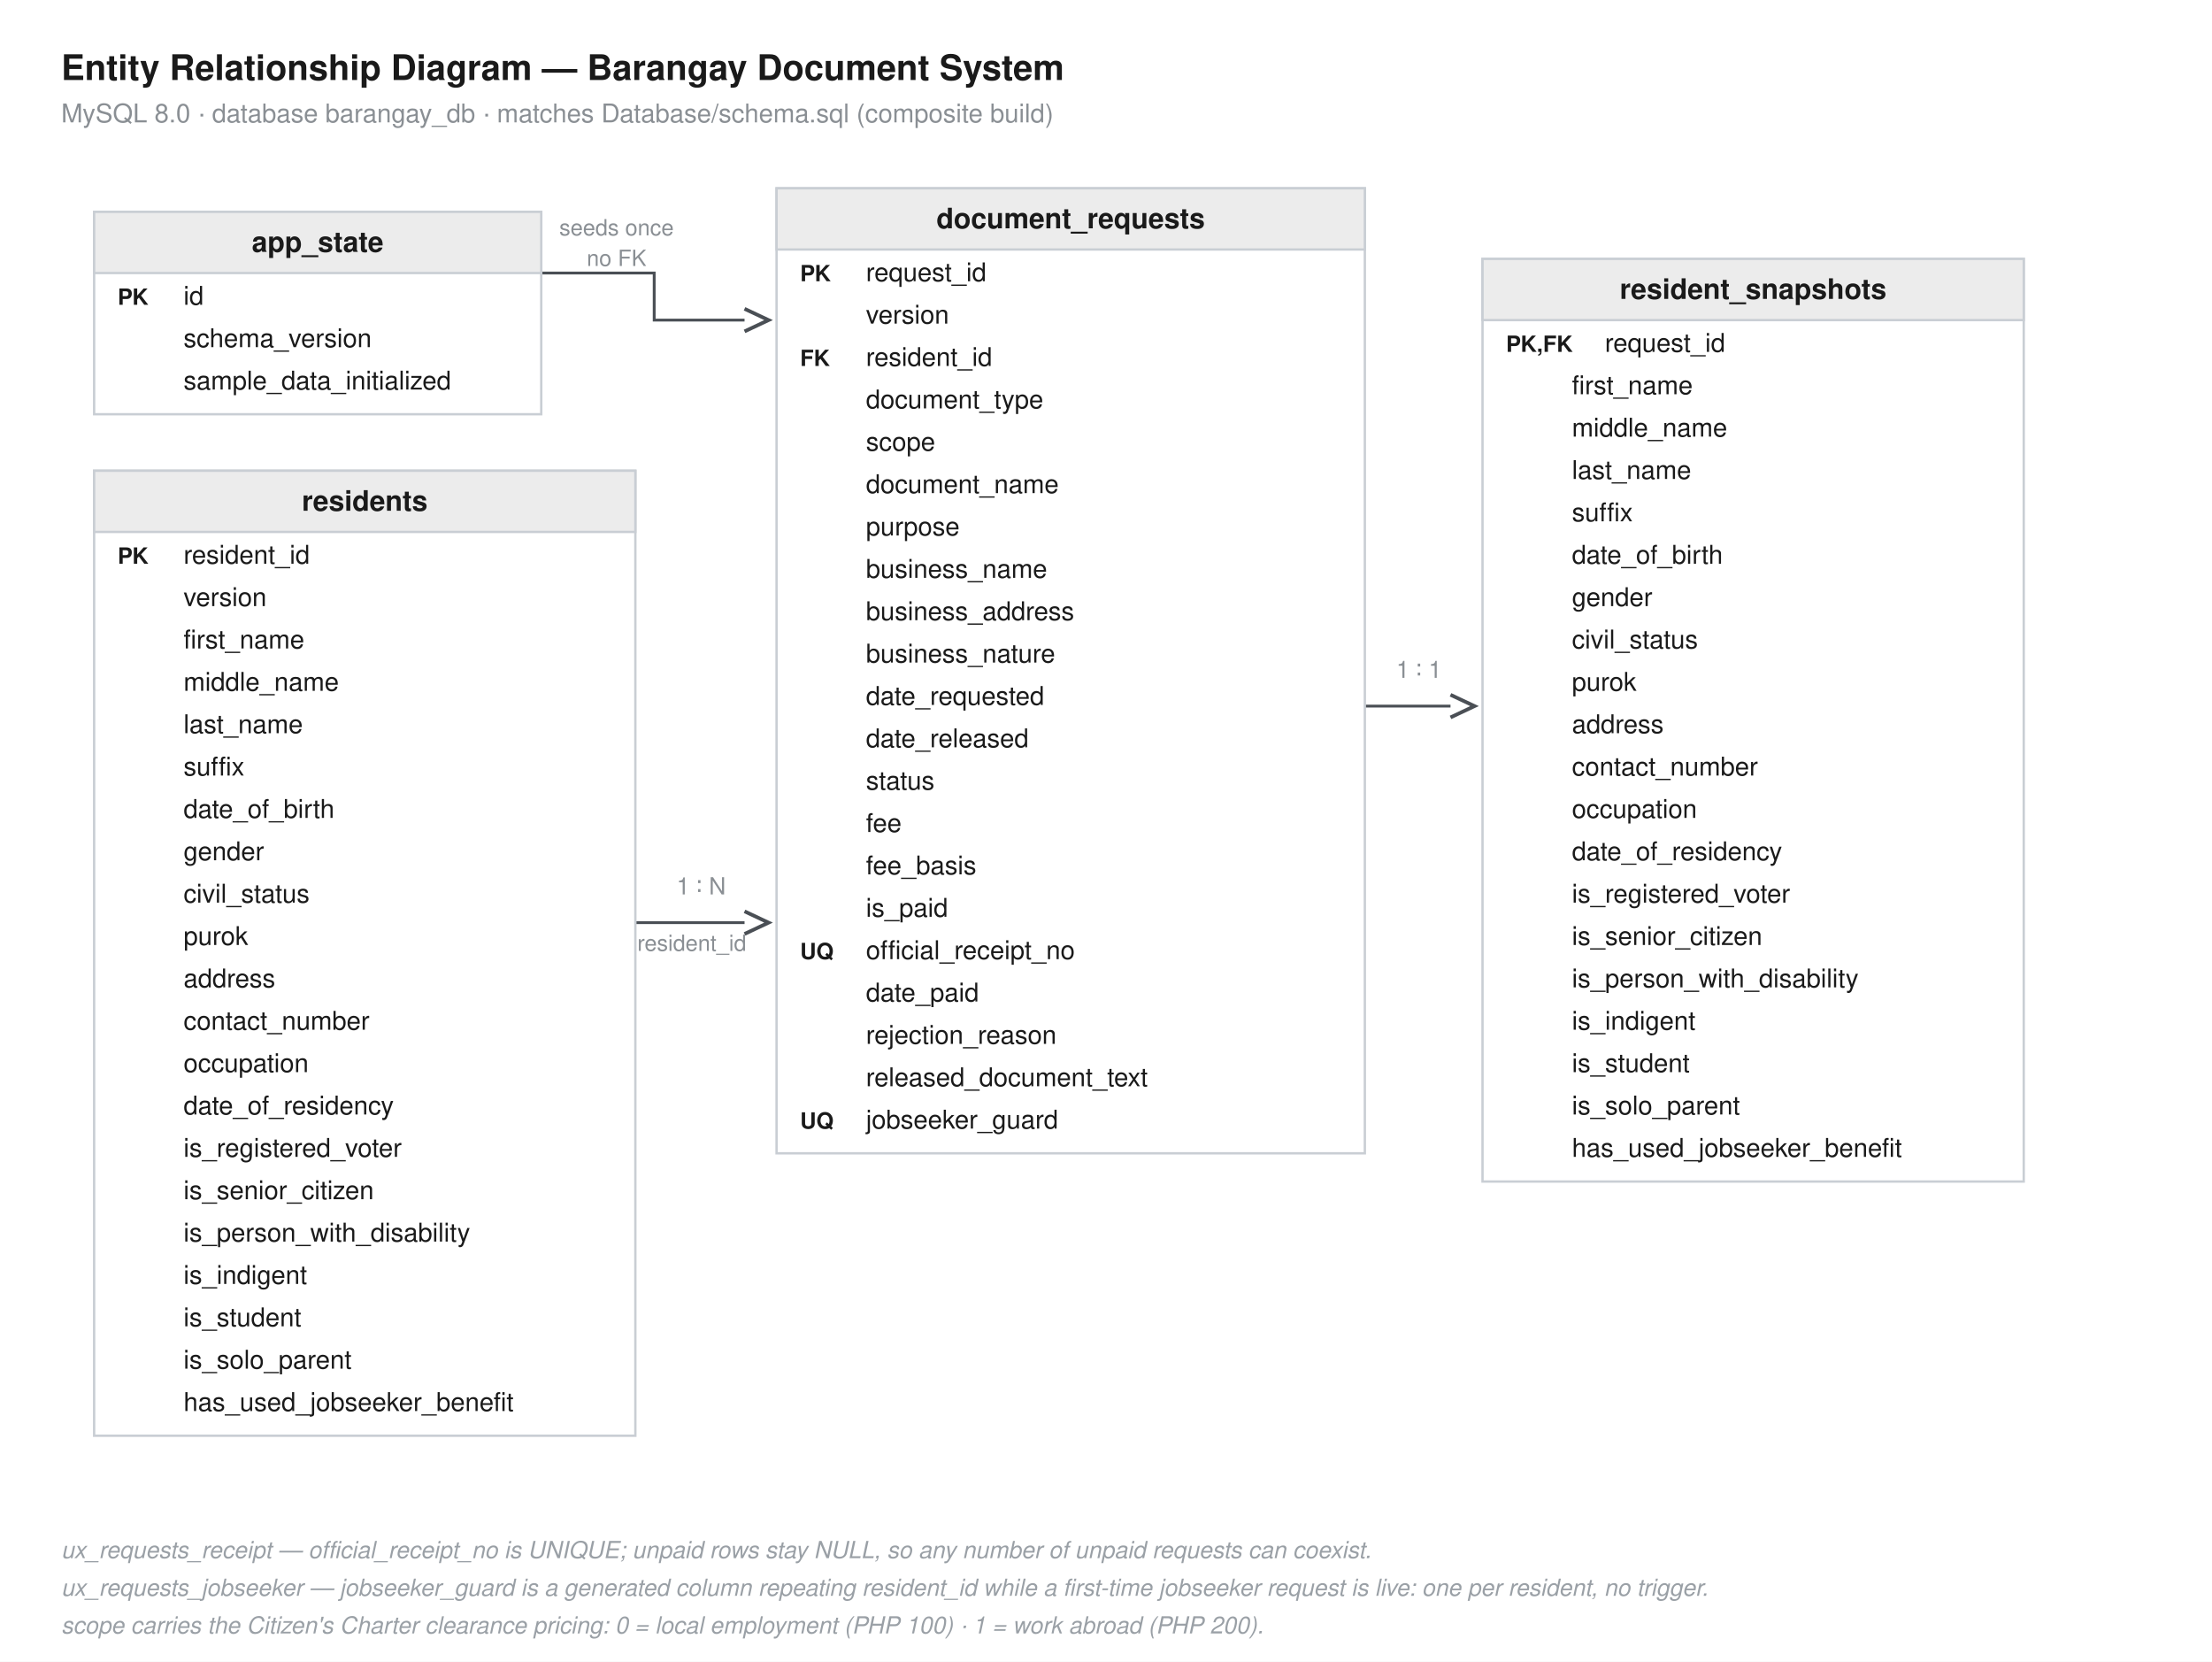
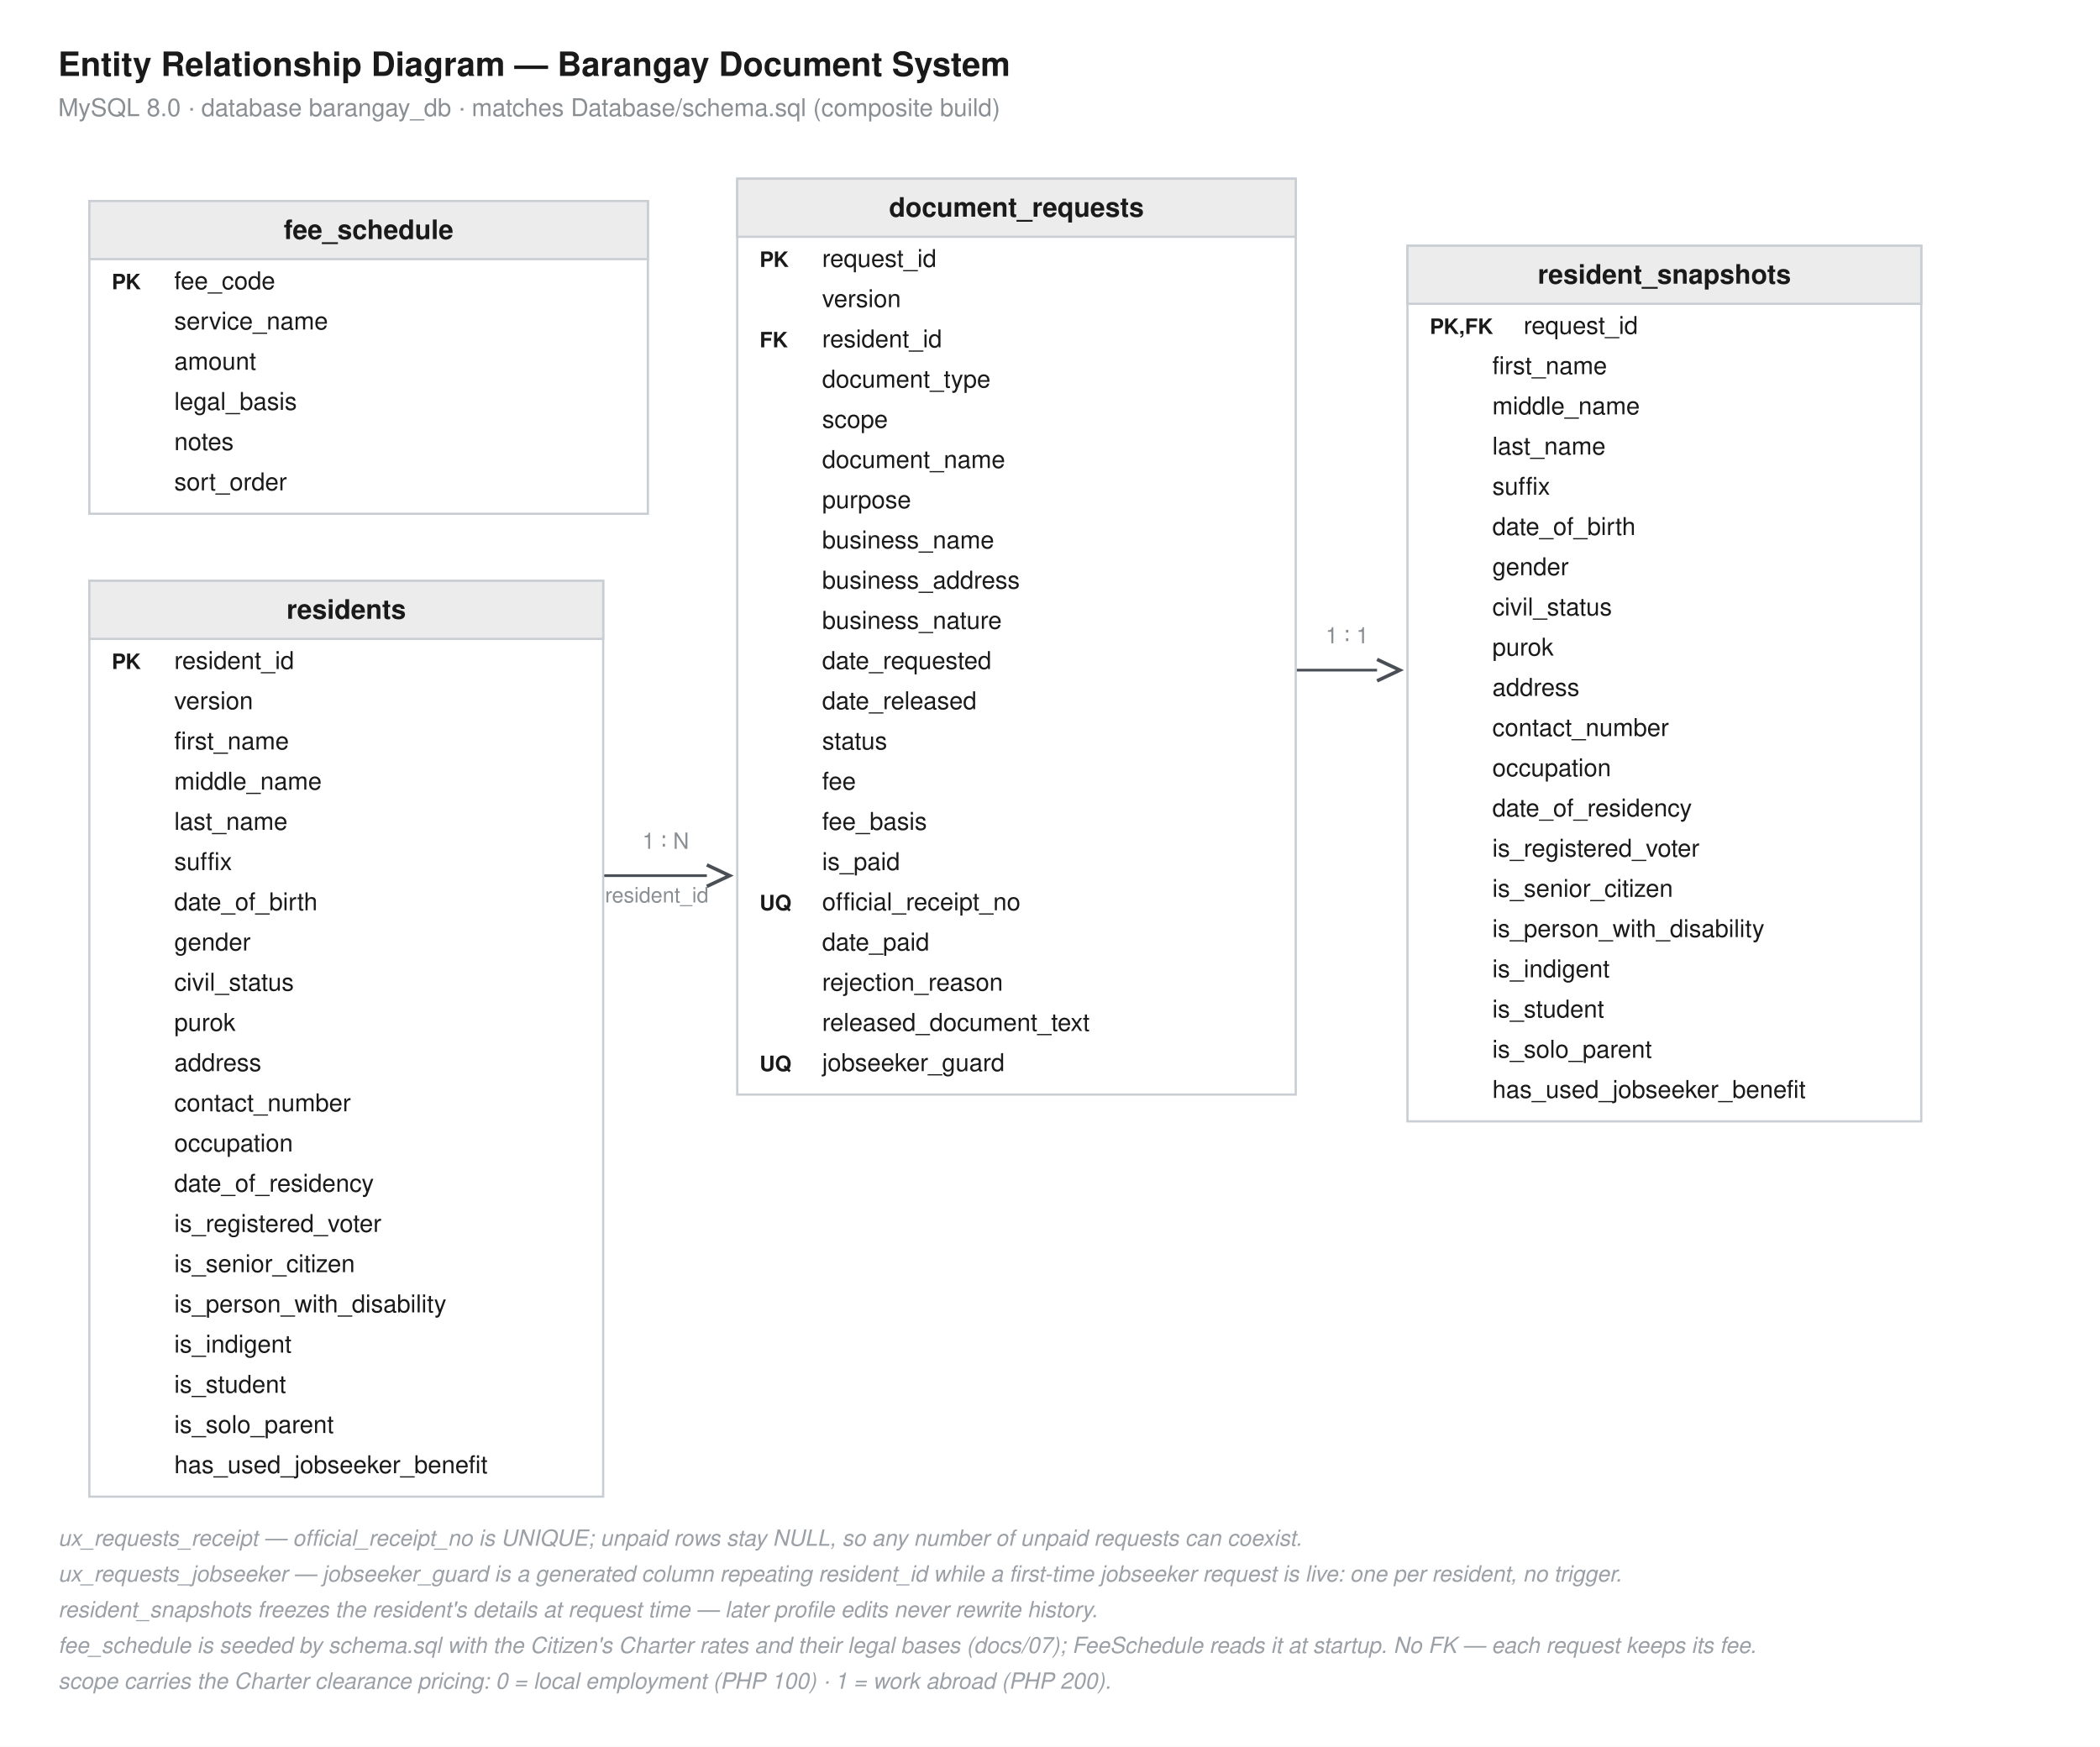
- <svg xmlns="http://www.w3.org/2000/svg" width="940" height="706" viewBox="0 0 940 706">
-   <rect width="940" height="706" fill="#ffffff" />
+ <svg xmlns="http://www.w3.org/2000/svg" width="940" height="782" viewBox="0 0 940 782">
+   <rect width="940" height="782" fill="#ffffff" />
  <marker id="open" markerWidth="11" markerHeight="10" refX="9" refY="5" orient="auto">
    <path d="M1,1 L9.5,5 L1,9" fill="#ffffff" stroke="#4a4f55" stroke-width="1.3" />
  </marker>
  <text x="26" y="34" font-size="15" font-weight="bold" fill="#1a1a1a" font-family="Helvetica,Arial,sans-serif">Entity Relationship Diagram — Barangay Document System</text>
  <text x="26" y="52" font-size="11" fill="#8a8f94" font-family="Helvetica,Arial,sans-serif">MySQL 8.0 · database barangay_db · matches Database/schema.sql (composite build)</text>
  <path d="M270,392 H326" stroke="#4a4f55" stroke-width="1.2" fill="none" marker-end="url(#open)" />
  <text x="298" y="380" text-anchor="middle" font-size="10" fill="#8a8f94" font-family="Helvetica,Arial,sans-serif">1 ∶ N</text>
  <text x="294" y="404" text-anchor="middle" font-size="9.5" fill="#8a8f94" font-family="Helvetica,Arial,sans-serif">resident_id</text>
  <path d="M580,300 H626" stroke="#4a4f55" stroke-width="1.2" fill="none" marker-end="url(#open)" />
  <text x="603" y="288" text-anchor="middle" font-size="10" fill="#8a8f94" font-family="Helvetica,Arial,sans-serif">1 ∶ 1</text>
-   <path d="M230,116 H278 V136 H326" stroke="#4a4f55" stroke-width="1.2" fill="none" marker-end="url(#open)" />
-   <text x="262" y="100" text-anchor="middle" font-size="9.5" fill="#8a8f94" font-family="Helvetica,Arial,sans-serif">seeds once</text>
-   <text x="262" y="113" text-anchor="middle" font-size="9.5" fill="#8a8f94" font-family="Helvetica,Arial,sans-serif">no FK</text>
-   <rect x="40" y="200" width="230" height="410" fill="#ffffff" stroke="#c9ced4" stroke-width="1" />
-   <rect x="40" y="200" width="230" height="26" fill="#ececec" stroke="#c9ced4" stroke-width="1" />
-   <text x="155.0" y="217" text-anchor="middle" font-size="12" font-weight="bold" fill="#1a1a1a" font-family="Helvetica,Arial,sans-serif">residents</text>
-   <text x="50" y="239.5" font-size="9.5" font-weight="bold" fill="#1a1a1a" font-family="Helvetica,Arial,sans-serif">PK</text>
-   <text x="78" y="239.5" font-size="11" fill="#1a1a1a" font-family="Helvetica,Arial,sans-serif">resident_id</text>
-   <text x="78" y="257.5" font-size="11" fill="#1a1a1a" font-family="Helvetica,Arial,sans-serif">version</text>
-   <text x="78" y="275.5" font-size="11" fill="#1a1a1a" font-family="Helvetica,Arial,sans-serif">first_name</text>
-   <text x="78" y="293.5" font-size="11" fill="#1a1a1a" font-family="Helvetica,Arial,sans-serif">middle_name</text>
-   <text x="78" y="311.5" font-size="11" fill="#1a1a1a" font-family="Helvetica,Arial,sans-serif">last_name</text>
-   <text x="78" y="329.5" font-size="11" fill="#1a1a1a" font-family="Helvetica,Arial,sans-serif">suffix</text>
-   <text x="78" y="347.5" font-size="11" fill="#1a1a1a" font-family="Helvetica,Arial,sans-serif">date_of_birth</text>
-   <text x="78" y="365.5" font-size="11" fill="#1a1a1a" font-family="Helvetica,Arial,sans-serif">gender</text>
-   <text x="78" y="383.5" font-size="11" fill="#1a1a1a" font-family="Helvetica,Arial,sans-serif">civil_status</text>
-   <text x="78" y="401.5" font-size="11" fill="#1a1a1a" font-family="Helvetica,Arial,sans-serif">purok</text>
-   <text x="78" y="419.5" font-size="11" fill="#1a1a1a" font-family="Helvetica,Arial,sans-serif">address</text>
-   <text x="78" y="437.5" font-size="11" fill="#1a1a1a" font-family="Helvetica,Arial,sans-serif">contact_number</text>
-   <text x="78" y="455.5" font-size="11" fill="#1a1a1a" font-family="Helvetica,Arial,sans-serif">occupation</text>
-   <text x="78" y="473.5" font-size="11" fill="#1a1a1a" font-family="Helvetica,Arial,sans-serif">date_of_residency</text>
-   <text x="78" y="491.5" font-size="11" fill="#1a1a1a" font-family="Helvetica,Arial,sans-serif">is_registered_voter</text>
-   <text x="78" y="509.5" font-size="11" fill="#1a1a1a" font-family="Helvetica,Arial,sans-serif">is_senior_citizen</text>
-   <text x="78" y="527.5" font-size="11" fill="#1a1a1a" font-family="Helvetica,Arial,sans-serif">is_person_with_disability</text>
-   <text x="78" y="545.5" font-size="11" fill="#1a1a1a" font-family="Helvetica,Arial,sans-serif">is_indigent</text>
-   <text x="78" y="563.5" font-size="11" fill="#1a1a1a" font-family="Helvetica,Arial,sans-serif">is_student</text>
-   <text x="78" y="581.5" font-size="11" fill="#1a1a1a" font-family="Helvetica,Arial,sans-serif">is_solo_parent</text>
-   <text x="78" y="599.5" font-size="11" fill="#1a1a1a" font-family="Helvetica,Arial,sans-serif">has_used_jobseeker_benefit</text>
+   <rect x="40" y="260" width="230" height="410" fill="#ffffff" stroke="#c9ced4" stroke-width="1" />
+   <rect x="40" y="260" width="230" height="26" fill="#ececec" stroke="#c9ced4" stroke-width="1" />
+   <text x="155.0" y="277" text-anchor="middle" font-size="12" font-weight="bold" fill="#1a1a1a" font-family="Helvetica,Arial,sans-serif">residents</text>
+   <text x="50" y="299.5" font-size="9.5" font-weight="bold" fill="#1a1a1a" font-family="Helvetica,Arial,sans-serif">PK</text>
+   <text x="78" y="299.5" font-size="11" fill="#1a1a1a" font-family="Helvetica,Arial,sans-serif">resident_id</text>
+   <text x="78" y="317.5" font-size="11" fill="#1a1a1a" font-family="Helvetica,Arial,sans-serif">version</text>
+   <text x="78" y="335.5" font-size="11" fill="#1a1a1a" font-family="Helvetica,Arial,sans-serif">first_name</text>
+   <text x="78" y="353.5" font-size="11" fill="#1a1a1a" font-family="Helvetica,Arial,sans-serif">middle_name</text>
+   <text x="78" y="371.5" font-size="11" fill="#1a1a1a" font-family="Helvetica,Arial,sans-serif">last_name</text>
+   <text x="78" y="389.5" font-size="11" fill="#1a1a1a" font-family="Helvetica,Arial,sans-serif">suffix</text>
+   <text x="78" y="407.5" font-size="11" fill="#1a1a1a" font-family="Helvetica,Arial,sans-serif">date_of_birth</text>
+   <text x="78" y="425.5" font-size="11" fill="#1a1a1a" font-family="Helvetica,Arial,sans-serif">gender</text>
+   <text x="78" y="443.5" font-size="11" fill="#1a1a1a" font-family="Helvetica,Arial,sans-serif">civil_status</text>
+   <text x="78" y="461.5" font-size="11" fill="#1a1a1a" font-family="Helvetica,Arial,sans-serif">purok</text>
+   <text x="78" y="479.5" font-size="11" fill="#1a1a1a" font-family="Helvetica,Arial,sans-serif">address</text>
+   <text x="78" y="497.5" font-size="11" fill="#1a1a1a" font-family="Helvetica,Arial,sans-serif">contact_number</text>
+   <text x="78" y="515.5" font-size="11" fill="#1a1a1a" font-family="Helvetica,Arial,sans-serif">occupation</text>
+   <text x="78" y="533.5" font-size="11" fill="#1a1a1a" font-family="Helvetica,Arial,sans-serif">date_of_residency</text>
+   <text x="78" y="551.5" font-size="11" fill="#1a1a1a" font-family="Helvetica,Arial,sans-serif">is_registered_voter</text>
+   <text x="78" y="569.5" font-size="11" fill="#1a1a1a" font-family="Helvetica,Arial,sans-serif">is_senior_citizen</text>
+   <text x="78" y="587.5" font-size="11" fill="#1a1a1a" font-family="Helvetica,Arial,sans-serif">is_person_with_disability</text>
+   <text x="78" y="605.5" font-size="11" fill="#1a1a1a" font-family="Helvetica,Arial,sans-serif">is_indigent</text>
+   <text x="78" y="623.5" font-size="11" fill="#1a1a1a" font-family="Helvetica,Arial,sans-serif">is_student</text>
+   <text x="78" y="641.5" font-size="11" fill="#1a1a1a" font-family="Helvetica,Arial,sans-serif">is_solo_parent</text>
+   <text x="78" y="659.5" font-size="11" fill="#1a1a1a" font-family="Helvetica,Arial,sans-serif">has_used_jobseeker_benefit</text>
  <rect x="330" y="80" width="250" height="410" fill="#ffffff" stroke="#c9ced4" stroke-width="1" />
  <rect x="330" y="80" width="250" height="26" fill="#ececec" stroke="#c9ced4" stroke-width="1" />
  <text x="455.0" y="97" text-anchor="middle" font-size="12" font-weight="bold" fill="#1a1a1a" font-family="Helvetica,Arial,sans-serif">document_requests</text>
  <text x="340" y="119.5" font-size="9.5" font-weight="bold" fill="#1a1a1a" font-family="Helvetica,Arial,sans-serif">PK</text>
  <text x="368" y="119.5" font-size="11" fill="#1a1a1a" font-family="Helvetica,Arial,sans-serif">request_id</text>
  <text x="368" y="137.5" font-size="11" fill="#1a1a1a" font-family="Helvetica,Arial,sans-serif">version</text>
  <text x="340" y="155.5" font-size="9.5" font-weight="bold" fill="#1a1a1a" font-family="Helvetica,Arial,sans-serif">FK</text>
  <text x="368" y="155.5" font-size="11" fill="#1a1a1a" font-family="Helvetica,Arial,sans-serif">resident_id</text>
  <text x="368" y="173.5" font-size="11" fill="#1a1a1a" font-family="Helvetica,Arial,sans-serif">document_type</text>
  <text x="368" y="191.5" font-size="11" fill="#1a1a1a" font-family="Helvetica,Arial,sans-serif">scope</text>
  <text x="368" y="209.5" font-size="11" fill="#1a1a1a" font-family="Helvetica,Arial,sans-serif">document_name</text>
  <text x="368" y="227.5" font-size="11" fill="#1a1a1a" font-family="Helvetica,Arial,sans-serif">purpose</text>
  <text x="368" y="245.5" font-size="11" fill="#1a1a1a" font-family="Helvetica,Arial,sans-serif">business_name</text>
  <text x="368" y="263.5" font-size="11" fill="#1a1a1a" font-family="Helvetica,Arial,sans-serif">business_address</text>
  <text x="368" y="281.5" font-size="11" fill="#1a1a1a" font-family="Helvetica,Arial,sans-serif">business_nature</text>
  <text x="368" y="299.5" font-size="11" fill="#1a1a1a" font-family="Helvetica,Arial,sans-serif">date_requested</text>
  <text x="368" y="317.5" font-size="11" fill="#1a1a1a" font-family="Helvetica,Arial,sans-serif">date_released</text>
  <text x="368" y="335.5" font-size="11" fill="#1a1a1a" font-family="Helvetica,Arial,sans-serif">status</text>
  <text x="368" y="353.5" font-size="11" fill="#1a1a1a" font-family="Helvetica,Arial,sans-serif">fee</text>
  <text x="368" y="371.5" font-size="11" fill="#1a1a1a" font-family="Helvetica,Arial,sans-serif">fee_basis</text>
  <text x="368" y="389.5" font-size="11" fill="#1a1a1a" font-family="Helvetica,Arial,sans-serif">is_paid</text>
  <text x="340" y="407.5" font-size="9.5" font-weight="bold" fill="#1a1a1a" font-family="Helvetica,Arial,sans-serif">UQ</text>
  <text x="368" y="407.5" font-size="11" fill="#1a1a1a" font-family="Helvetica,Arial,sans-serif">official_receipt_no</text>
  <text x="368" y="425.5" font-size="11" fill="#1a1a1a" font-family="Helvetica,Arial,sans-serif">date_paid</text>
  <text x="368" y="443.5" font-size="11" fill="#1a1a1a" font-family="Helvetica,Arial,sans-serif">rejection_reason</text>
  <text x="368" y="461.5" font-size="11" fill="#1a1a1a" font-family="Helvetica,Arial,sans-serif">released_document_text</text>
  <text x="340" y="479.5" font-size="9.5" font-weight="bold" fill="#1a1a1a" font-family="Helvetica,Arial,sans-serif">UQ</text>
  <text x="368" y="479.5" font-size="11" fill="#1a1a1a" font-family="Helvetica,Arial,sans-serif">jobseeker_guard</text>
  <rect x="630" y="110" width="230" height="392" fill="#ffffff" stroke="#c9ced4" stroke-width="1" />
  <rect x="630" y="110" width="230" height="26" fill="#ececec" stroke="#c9ced4" stroke-width="1" />
  <text x="745.0" y="127" text-anchor="middle" font-size="12" font-weight="bold" fill="#1a1a1a" font-family="Helvetica,Arial,sans-serif">resident_snapshots</text>
  <text x="640" y="149.5" font-size="9.5" font-weight="bold" fill="#1a1a1a" font-family="Helvetica,Arial,sans-serif">PK,FK</text>
  <text x="682" y="149.5" font-size="11" fill="#1a1a1a" font-family="Helvetica,Arial,sans-serif">request_id</text>
  <text x="668" y="167.5" font-size="11" fill="#1a1a1a" font-family="Helvetica,Arial,sans-serif">first_name</text>
  <text x="668" y="185.5" font-size="11" fill="#1a1a1a" font-family="Helvetica,Arial,sans-serif">middle_name</text>
  <text x="668" y="203.5" font-size="11" fill="#1a1a1a" font-family="Helvetica,Arial,sans-serif">last_name</text>
  <text x="668" y="221.5" font-size="11" fill="#1a1a1a" font-family="Helvetica,Arial,sans-serif">suffix</text>
  <text x="668" y="239.5" font-size="11" fill="#1a1a1a" font-family="Helvetica,Arial,sans-serif">date_of_birth</text>
  <text x="668" y="257.5" font-size="11" fill="#1a1a1a" font-family="Helvetica,Arial,sans-serif">gender</text>
  <text x="668" y="275.5" font-size="11" fill="#1a1a1a" font-family="Helvetica,Arial,sans-serif">civil_status</text>
  <text x="668" y="293.5" font-size="11" fill="#1a1a1a" font-family="Helvetica,Arial,sans-serif">purok</text>
  <text x="668" y="311.5" font-size="11" fill="#1a1a1a" font-family="Helvetica,Arial,sans-serif">address</text>
  <text x="668" y="329.5" font-size="11" fill="#1a1a1a" font-family="Helvetica,Arial,sans-serif">contact_number</text>
  <text x="668" y="347.5" font-size="11" fill="#1a1a1a" font-family="Helvetica,Arial,sans-serif">occupation</text>
  <text x="668" y="365.5" font-size="11" fill="#1a1a1a" font-family="Helvetica,Arial,sans-serif">date_of_residency</text>
  <text x="668" y="383.5" font-size="11" fill="#1a1a1a" font-family="Helvetica,Arial,sans-serif">is_registered_voter</text>
  <text x="668" y="401.5" font-size="11" fill="#1a1a1a" font-family="Helvetica,Arial,sans-serif">is_senior_citizen</text>
  <text x="668" y="419.5" font-size="11" fill="#1a1a1a" font-family="Helvetica,Arial,sans-serif">is_person_with_disability</text>
  <text x="668" y="437.5" font-size="11" fill="#1a1a1a" font-family="Helvetica,Arial,sans-serif">is_indigent</text>
  <text x="668" y="455.5" font-size="11" fill="#1a1a1a" font-family="Helvetica,Arial,sans-serif">is_student</text>
  <text x="668" y="473.5" font-size="11" fill="#1a1a1a" font-family="Helvetica,Arial,sans-serif">is_solo_parent</text>
  <text x="668" y="491.5" font-size="11" fill="#1a1a1a" font-family="Helvetica,Arial,sans-serif">has_used_jobseeker_benefit</text>
-   <rect x="40" y="90" width="190" height="86" fill="#ffffff" stroke="#c9ced4" stroke-width="1" />
-   <rect x="40" y="90" width="190" height="26" fill="#ececec" stroke="#c9ced4" stroke-width="1" />
-   <text x="135.0" y="107" text-anchor="middle" font-size="12" font-weight="bold" fill="#1a1a1a" font-family="Helvetica,Arial,sans-serif">app_state</text>
+   <rect x="40" y="90" width="250" height="140" fill="#ffffff" stroke="#c9ced4" stroke-width="1" />
+   <rect x="40" y="90" width="250" height="26" fill="#ececec" stroke="#c9ced4" stroke-width="1" />
+   <text x="165.0" y="107" text-anchor="middle" font-size="12" font-weight="bold" fill="#1a1a1a" font-family="Helvetica,Arial,sans-serif">fee_schedule</text>
  <text x="50" y="129.5" font-size="9.5" font-weight="bold" fill="#1a1a1a" font-family="Helvetica,Arial,sans-serif">PK</text>
-   <text x="78" y="129.5" font-size="11" fill="#1a1a1a" font-family="Helvetica,Arial,sans-serif">id</text>
-   <text x="78" y="147.5" font-size="11" fill="#1a1a1a" font-family="Helvetica,Arial,sans-serif">schema_version</text>
-   <text x="78" y="165.5" font-size="11" fill="#1a1a1a" font-family="Helvetica,Arial,sans-serif">sample_data_initialized</text>
-   <text x="26" y="662" font-size="10" font-style="italic" fill="#9aa0a6" font-family="Helvetica,Arial,sans-serif">ux_requests_receipt — official_receipt_no is UNIQUE; unpaid rows stay NULL, so any number of unpaid requests can coexist.</text>
-   <text x="26" y="678" font-size="10" font-style="italic" fill="#9aa0a6" font-family="Helvetica,Arial,sans-serif">ux_requests_jobseeker — jobseeker_guard is a generated column repeating resident_id while a first-time jobseeker request is live: one per resident, no trigger.</text>
-   <text x="26" y="694" font-size="10" font-style="italic" fill="#9aa0a6" font-family="Helvetica,Arial,sans-serif">scope carries the Citizen's Charter clearance pricing: 0 = local employment (PHP 100) · 1 = work abroad (PHP 200).</text>
+   <text x="78" y="129.5" font-size="11" fill="#1a1a1a" font-family="Helvetica,Arial,sans-serif">fee_code</text>
+   <text x="78" y="147.5" font-size="11" fill="#1a1a1a" font-family="Helvetica,Arial,sans-serif">service_name</text>
+   <text x="78" y="165.5" font-size="11" fill="#1a1a1a" font-family="Helvetica,Arial,sans-serif">amount</text>
+   <text x="78" y="183.5" font-size="11" fill="#1a1a1a" font-family="Helvetica,Arial,sans-serif">legal_basis</text>
+   <text x="78" y="201.5" font-size="11" fill="#1a1a1a" font-family="Helvetica,Arial,sans-serif">notes</text>
+   <text x="78" y="219.5" font-size="11" fill="#1a1a1a" font-family="Helvetica,Arial,sans-serif">sort_order</text>
+   <text x="26" y="692" font-size="10" font-style="italic" fill="#9aa0a6" font-family="Helvetica,Arial,sans-serif">ux_requests_receipt — official_receipt_no is UNIQUE; unpaid rows stay NULL, so any number of unpaid requests can coexist.</text>
+   <text x="26" y="708" font-size="10" font-style="italic" fill="#9aa0a6" font-family="Helvetica,Arial,sans-serif">ux_requests_jobseeker — jobseeker_guard is a generated column repeating resident_id while a first-time jobseeker request is live: one per resident, no trigger.</text>
+   <text x="26" y="724" font-size="10" font-style="italic" fill="#9aa0a6" font-family="Helvetica,Arial,sans-serif">resident_snapshots freezes the resident's details at request time — later profile edits never rewrite history.</text>
+   <text x="26" y="740" font-size="10" font-style="italic" fill="#9aa0a6" font-family="Helvetica,Arial,sans-serif">fee_schedule is seeded by schema.sql with the Citizen's Charter rates and their legal bases (docs/07); FeeSchedule reads it at startup. No FK — each request keeps its fee.</text>
+   <text x="26" y="756" font-size="10" font-style="italic" fill="#9aa0a6" font-family="Helvetica,Arial,sans-serif">scope carries the Charter clearance pricing: 0 = local employment (PHP 100) · 1 = work abroad (PHP 200).</text>
</svg>
